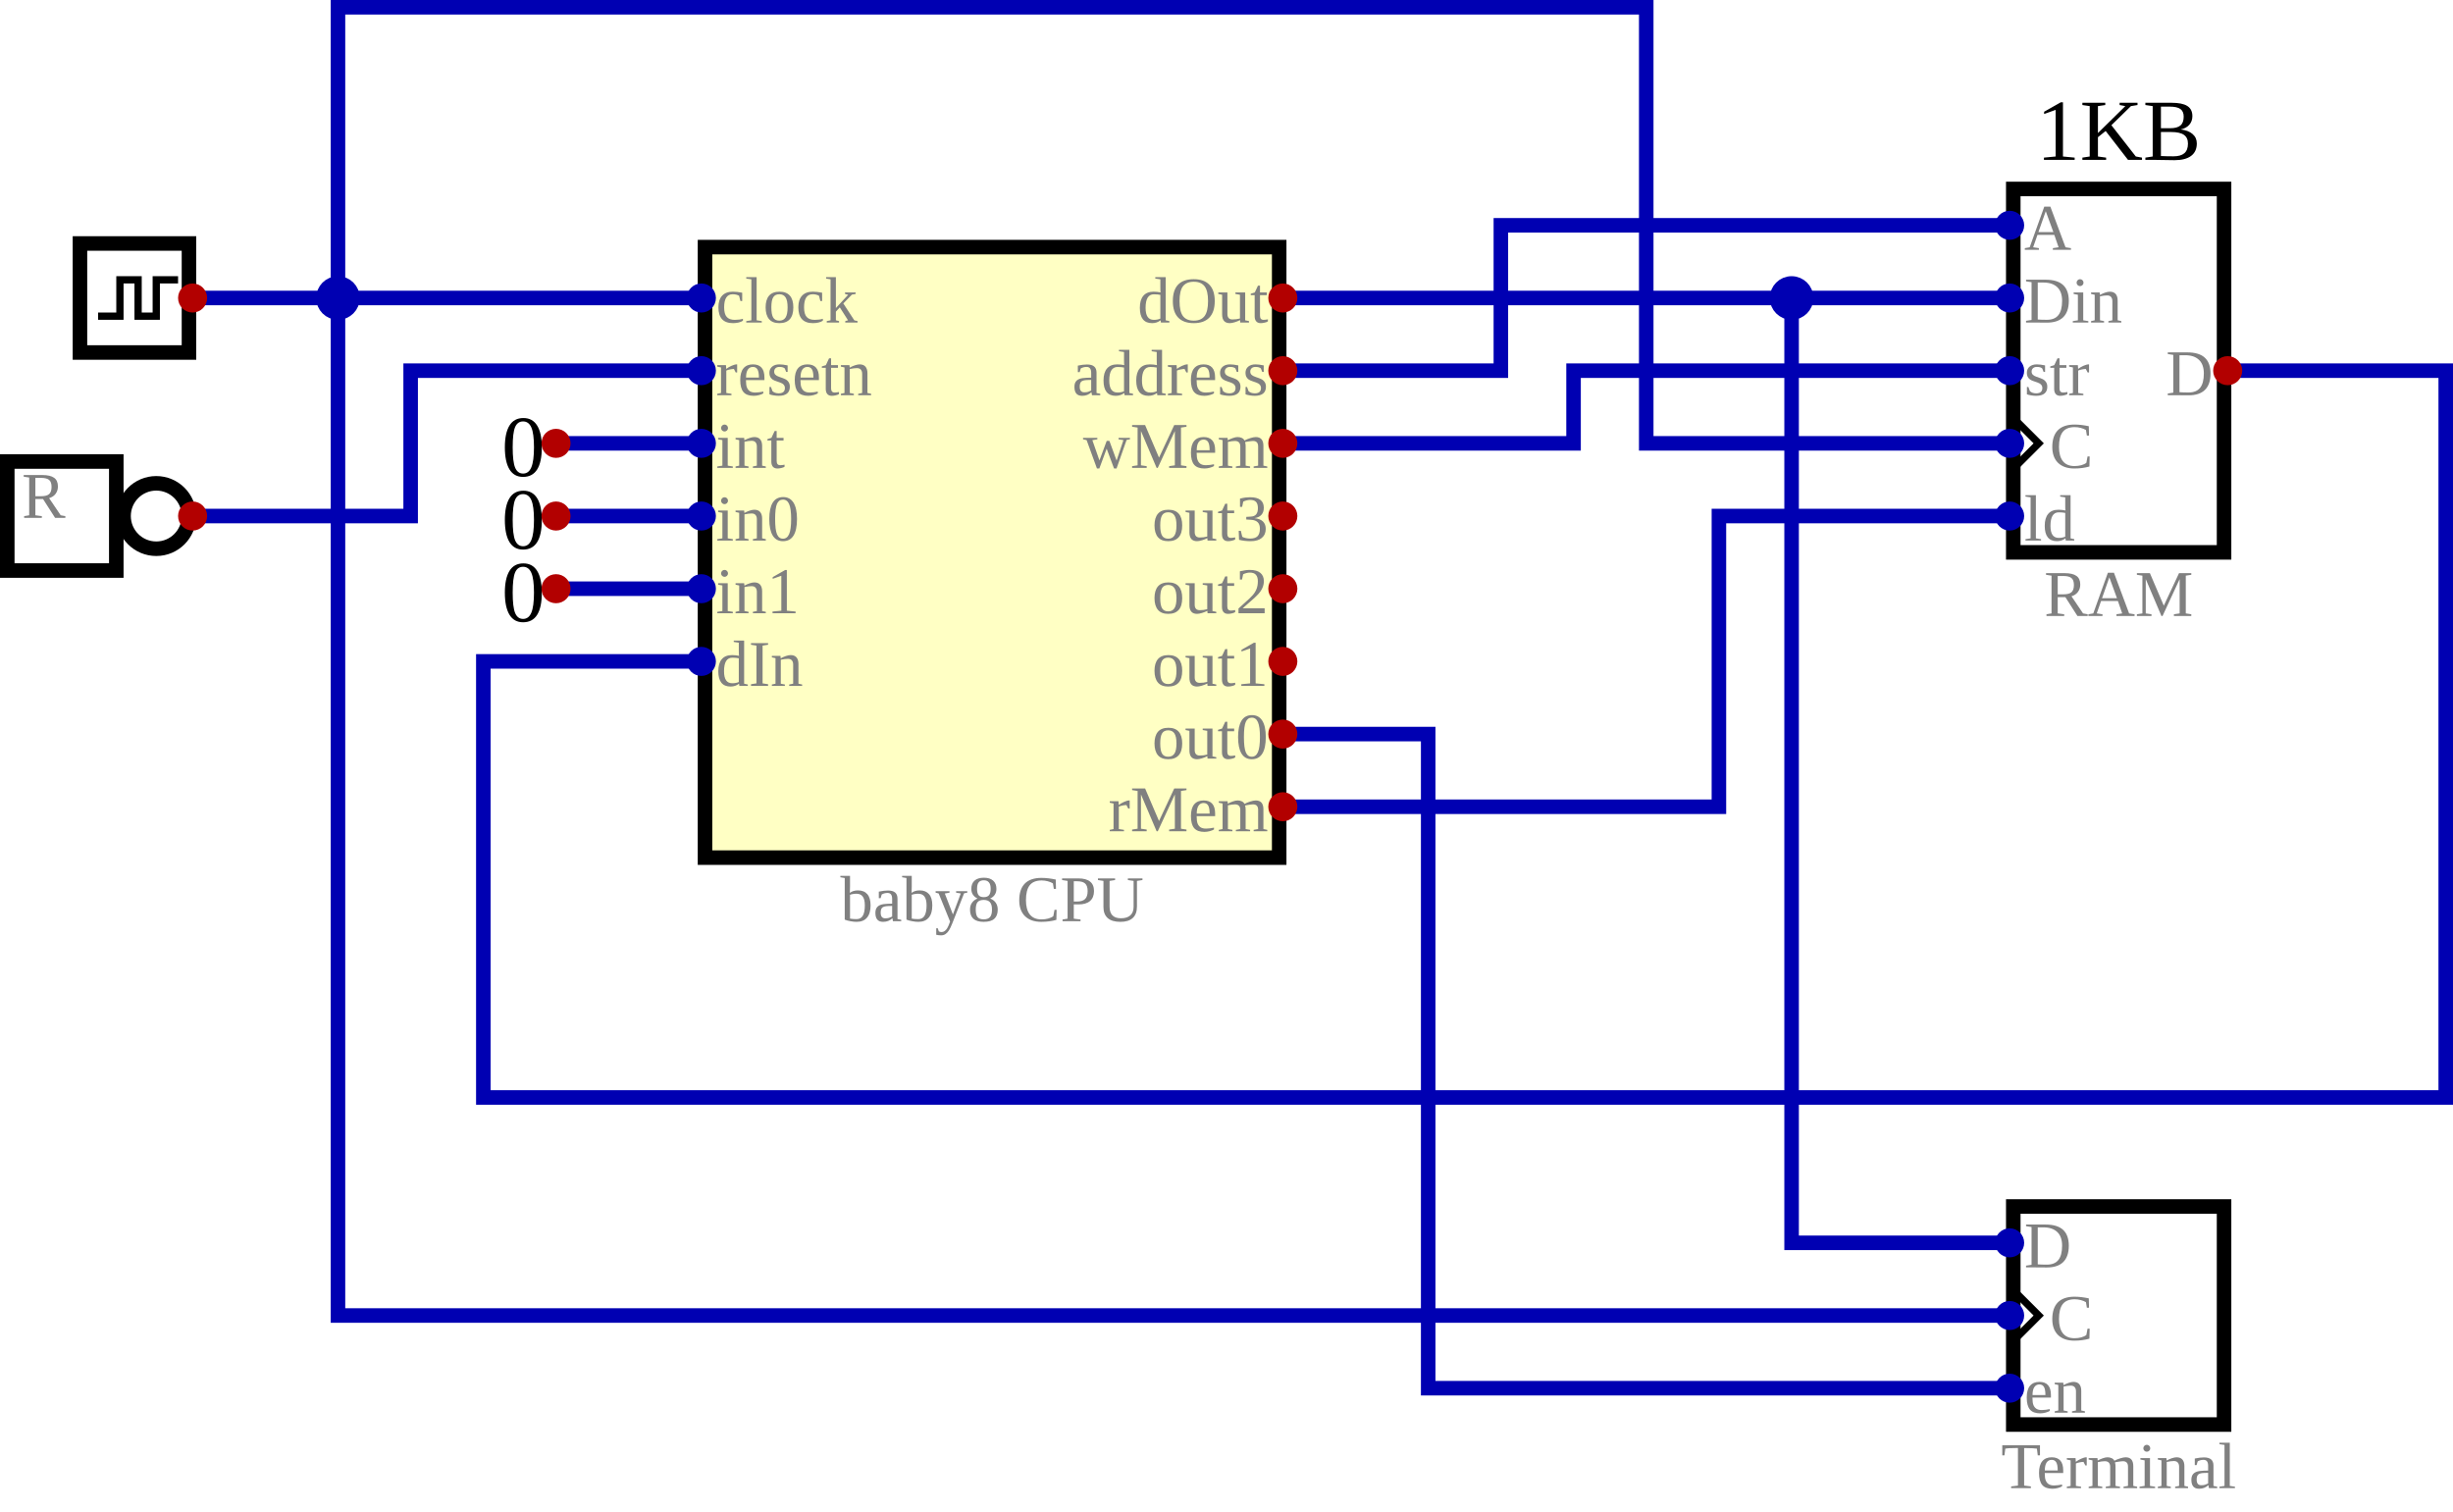
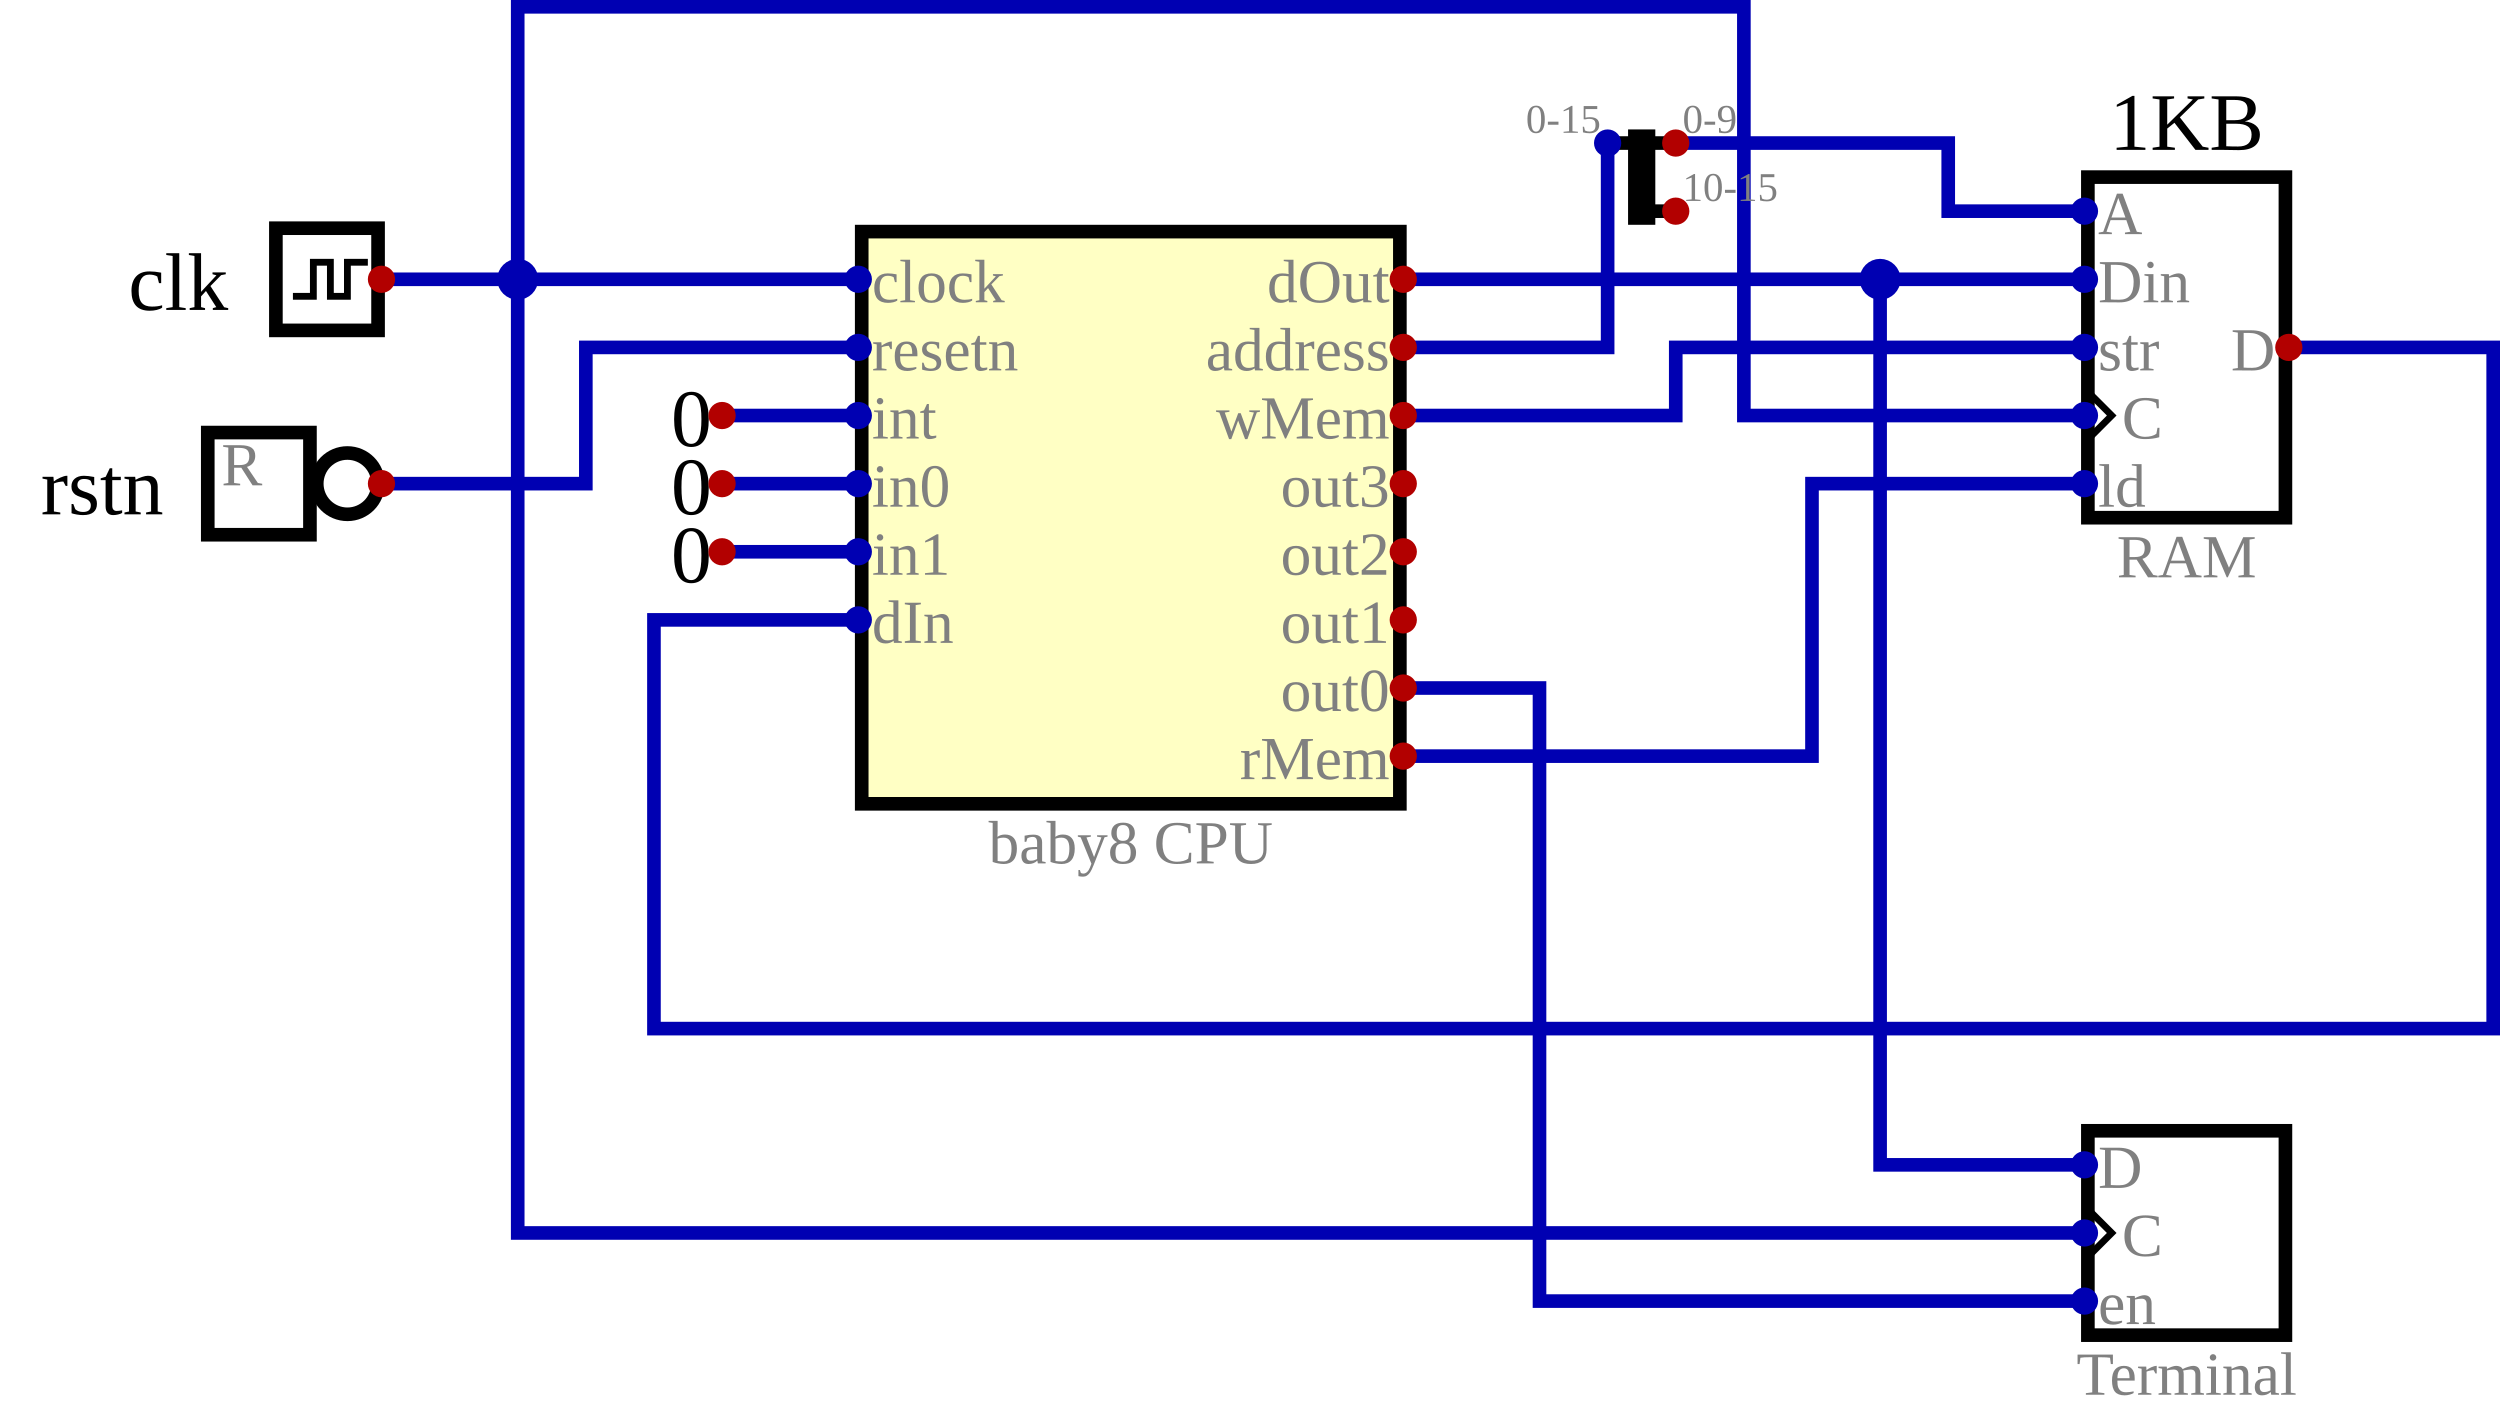
- <svg xmlns="http://www.w3.org/2000/svg" width="101.25mm" height="62.4mm" viewBox="387 198 675 416">
+ <svg xmlns="http://www.w3.org/2000/svg" width="110.1mm" height="62.4mm" viewBox="328 198 734 416">
  <g stroke-linecap="square">
    <path d="M 740,320 L 820,320 L 820,300 L 940,300" stroke="#0000b2" stroke-width="4.0" fill="none" />
    <path d="M 540,320 L 580,320" stroke="#0000b2" stroke-width="4.0" fill="none" />
    <path d="M 740,420 L 860,420 L 860,340 L 940,340" stroke="#0000b2" stroke-width="4.0" fill="none" />
    <path d="M 540,360 L 580,360" stroke="#0000b2" stroke-width="4.0" fill="none" />
    <path d="M 1000,300 L 1060,300 L 1060,500 L 520,500 L 520,380 L 580,380" stroke="#0000b2" stroke-width="4.0" fill="none" />
-     <path d="M 740,300 L 800,300 L 800,260 L 940,260" stroke="#0000b2" stroke-width="4.0" fill="none" />
+     <path d="M 740,300 L 800,300 L 800,240" stroke="#0000b2" stroke-width="4.0" fill="none" />
    <path d="M 740,400 L 780,400 L 780,580 L 940,580" stroke="#0000b2" stroke-width="4.0" fill="none" />
+     <path d="M 820,240 L 900,240 L 900,260 L 940,260" stroke="#0000b2" stroke-width="4.0" fill="none" />
    <path d="M 440,340 L 500,340 L 500,300 L 580,300" stroke="#0000b2" stroke-width="4.0" fill="none" />
    <path d="M 540,340 L 580,340" stroke="#0000b2" stroke-width="4.0" fill="none" />
    <path d="M 440,280 L 480,280 L 580,280" stroke="#0000b2" stroke-width="4.0" fill="none" />
    <path d="M 740,280 L 880,280 L 940,280" stroke="#0000b2" stroke-width="4.0" fill="none" />
    <path d="M 880,280 L 880,540 L 940,540" stroke="#0000b2" stroke-width="4.0" fill="none" />
    <path d="M 940,320 L 840,320 L 840,200 L 480,200 L 480,280 L 480,560 L 940,560" stroke="#0000b2" stroke-width="4.0" fill="none" />
+     <path d="M 800,240 L 810,240 L 820,240" stroke="#000000" stroke-width="4.0" fill="none" />
+     <path d="M 820,260 L 810,260" stroke="#000000" stroke-width="4.0" fill="none" />
    <g>
      <circle cx="480.0" cy="280.0" r="4.0" stroke="#0000b2" stroke-width="4.0" fill="#0000b2" />
      <circle cx="880.0" cy="280.0" r="4.0" stroke="#0000b2" stroke-width="4.0" fill="#0000b2" />
    </g>
    <g>
      <path d="M 941,250 L 999,250 L 999,350 L 941,350 Z" stroke="#000000" stroke-width="4.0" fill="none" />
      <text text-anchor="middle" x="970.0" y="242.0" fill="#000000" style="font-size:24px">1KB</text>
      <text text-anchor="start" x="944.0" y="266.75" fill="#808080" style="font-size:18px">A</text>
      <text text-anchor="start" x="944.0" y="286.75" fill="#808080" style="font-size:18px">Din</text>
      <text text-anchor="start" x="944.0" y="306.75" fill="#808080" style="font-size:18px">str</text>
      <path d="M 941,327 L 948,320 L 941,313" stroke="#000000" stroke-width="2.0" fill="none" />
      <text text-anchor="start" x="951.0" y="326.75" fill="#808080" style="font-size:18px">C</text>
      <text text-anchor="start" x="944.0" y="346.75" fill="#808080" style="font-size:18px">ld</text>
      <text text-anchor="end" x="996.0" y="306.75" fill="#808080" style="font-size:18px">D</text>
      <text text-anchor="middle" x="970.0" y="367.5" fill="#808080" style="font-size:18px">RAM</text>
      <circle cx="940.0" cy="260.0" r="2.0" stroke="#0000b2" stroke-width="4.0" fill="#0000b2" />
      <circle cx="940.0" cy="280.0" r="2.0" stroke="#0000b2" stroke-width="4.0" fill="#0000b2" />
      <circle cx="940.0" cy="300.0" r="2.0" stroke="#0000b2" stroke-width="4.0" fill="#0000b2" />
      <circle cx="940.0" cy="320.0" r="2.0" stroke="#0000b2" stroke-width="4.0" fill="#0000b2" />
      <circle cx="940.0" cy="340.0" r="2.0" stroke="#0000b2" stroke-width="4.0" fill="#0000b2" />
      <circle cx="1000.0" cy="300.0" r="2.0" stroke="#b20000" stroke-width="4.0" fill="#b20000" />
    </g>
    <g>
      <path d="M 581,266 L 739,266 L 739,434 L 581,434 Z" stroke="#ffffb4" stroke-width="0.0" fill="#ffffb4" fill-opacity="0.784" />
      <path d="M 581,266 L 739,266 L 739,434 L 581,434 Z" stroke="#000000" stroke-width="4.0" fill="none" />
      <text text-anchor="start" x="584.0" y="286.75" fill="#808080" style="font-size:18px">clock</text>
      <text text-anchor="start" x="584.0" y="306.75" fill="#808080" style="font-size:18px">resetn</text>
      <text text-anchor="start" x="584.0" y="326.75" fill="#808080" style="font-size:18px">int</text>
      <text text-anchor="start" x="584.0" y="346.75" fill="#808080" style="font-size:18px">in0</text>
      <text text-anchor="start" x="584.0" y="366.75" fill="#808080" style="font-size:18px">in1</text>
      <text text-anchor="start" x="584.0" y="386.75" fill="#808080" style="font-size:18px">dIn</text>
      <text text-anchor="end" x="736.0" y="286.75" fill="#808080" style="font-size:18px">dOut</text>
      <text text-anchor="end" x="736.0" y="306.75" fill="#808080" style="font-size:18px">address</text>
      <text text-anchor="end" x="736.0" y="326.75" fill="#808080" style="font-size:18px">wMem</text>
      <text text-anchor="end" x="736.0" y="346.75" fill="#808080" style="font-size:18px">out3</text>
      <text text-anchor="end" x="736.0" y="366.75" fill="#808080" style="font-size:18px">out2</text>
      <text text-anchor="end" x="736.0" y="386.75" fill="#808080" style="font-size:18px">out1</text>
      <text text-anchor="end" x="736.0" y="406.75" fill="#808080" style="font-size:18px">out0</text>
      <text text-anchor="end" x="736.0" y="426.75" fill="#808080" style="font-size:18px">rMem</text>
      <text text-anchor="middle" x="660.0" y="451.5" fill="#808080" style="font-size:18px">baby8 CPU</text>
      <circle cx="580.0" cy="280.0" r="2.0" stroke="#0000b2" stroke-width="4.0" fill="#0000b2" />
      <circle cx="580.0" cy="300.0" r="2.0" stroke="#0000b2" stroke-width="4.0" fill="#0000b2" />
      <circle cx="580.0" cy="320.0" r="2.0" stroke="#0000b2" stroke-width="4.0" fill="#0000b2" />
      <circle cx="580.0" cy="340.0" r="2.0" stroke="#0000b2" stroke-width="4.0" fill="#0000b2" />
      <circle cx="580.0" cy="360.0" r="2.0" stroke="#0000b2" stroke-width="4.0" fill="#0000b2" />
      <circle cx="580.0" cy="380.0" r="2.0" stroke="#0000b2" stroke-width="4.0" fill="#0000b2" />
      <circle cx="740.0" cy="280.0" r="2.0" stroke="#b20000" stroke-width="4.0" fill="#b20000" />
      <circle cx="740.0" cy="300.0" r="2.0" stroke="#b20000" stroke-width="4.0" fill="#b20000" />
      <circle cx="740.0" cy="320.0" r="2.0" stroke="#b20000" stroke-width="4.0" fill="#b20000" />
      <circle cx="740.0" cy="340.0" r="2.0" stroke="#b20000" stroke-width="4.0" fill="#b20000" />
      <circle cx="740.0" cy="360.0" r="2.0" stroke="#b20000" stroke-width="4.0" fill="#b20000" />
      <circle cx="740.0" cy="380.0" r="2.0" stroke="#b20000" stroke-width="4.0" fill="#b20000" />
      <circle cx="740.0" cy="400.0" r="2.0" stroke="#b20000" stroke-width="4.0" fill="#b20000" />
      <circle cx="740.0" cy="420.0" r="2.0" stroke="#b20000" stroke-width="4.0" fill="#b20000" />
    </g>
    <g>
      <path d="M 409,265 L 439,265 L 439,295 L 409,295 Z" stroke="#000000" stroke-width="4.0" fill="none" />
+       <text text-anchor="end" x="395.0" y="289.0" fill="#000000" style="font-size:24px">clk</text>
      <path d="M 415,285 L 420,285 L 420,275 L 425,275 L 425,285 L 430,285 L 430,275 L 435,275" stroke="#000000" stroke-width="2.0" fill="none" />
      <circle cx="440.0" cy="280.0" r="2.0" stroke="#b20000" stroke-width="4.0" fill="#b20000" />
    </g>
    <g>
      <circle cx="430.0" cy="340.0" r="9.0" stroke="#000000" stroke-width="4.0" fill="none" />
      <path d="M 389,325 L 419,325 L 419,355 L 389,355 Z" stroke="#000000" stroke-width="4.0" fill="none" />
      <text text-anchor="start" x="393.0" y="340.5" fill="#808080" style="font-size:18px">R</text>
+       <text text-anchor="end" x="376.0" y="349.0" fill="#000000" style="font-size:24px">rstn</text>
      <circle cx="440.0" cy="340.0" r="2.0" stroke="#b20000" stroke-width="4.0" fill="#b20000" />
    </g>
    <g>
      <path d="M 941,530 L 999,530 L 999,590 L 941,590 Z" stroke="#000000" stroke-width="4.0" fill="none" />
      <text text-anchor="start" x="944.0" y="546.75" fill="#808080" style="font-size:18px">D</text>
      <path d="M 941,567 L 948,560 L 941,553" stroke="#000000" stroke-width="2.0" fill="none" />
      <text text-anchor="start" x="951.0" y="566.75" fill="#808080" style="font-size:18px">C</text>
      <text text-anchor="start" x="944.0" y="586.75" fill="#808080" style="font-size:18px">en</text>
      <text text-anchor="middle" x="970.0" y="607.5" fill="#808080" style="font-size:18px">Terminal</text>
      <circle cx="940.0" cy="540.0" r="2.0" stroke="#0000b2" stroke-width="4.0" fill="#0000b2" />
      <circle cx="940.0" cy="560.0" r="2.0" stroke="#0000b2" stroke-width="4.0" fill="#0000b2" />
      <circle cx="940.0" cy="580.0" r="2.0" stroke="#0000b2" stroke-width="4.0" fill="#0000b2" />
    </g>
    <g>
      <text text-anchor="end" x="537.0" y="329.0" fill="#000000" style="font-size:24px">0</text>
      <circle cx="540.0" cy="320.0" r="2.0" stroke="#b20000" stroke-width="4.0" fill="#b20000" />
    </g>
    <g>
      <text text-anchor="end" x="537.0" y="349.0" fill="#000000" style="font-size:24px">0</text>
      <circle cx="540.0" cy="340.0" r="2.0" stroke="#b20000" stroke-width="4.0" fill="#b20000" />
    </g>
    <g>
      <text text-anchor="end" x="537.0" y="369.0" fill="#000000" style="font-size:24px">0</text>
      <circle cx="540.0" cy="360.0" r="2.0" stroke="#b20000" stroke-width="4.0" fill="#b20000" />
    </g>
+     <g>
+       <text text-anchor="end" x="798.0" y="237.0" fill="#808080" style="font-size:12px">0-15</text>
+       <text text-anchor="start" x="822.0" y="237.0" fill="#808080" style="font-size:12px">0-9</text>
+       <text text-anchor="start" x="822.0" y="257.0" fill="#808080" style="font-size:12px">10-15</text>
+       <path d="M 808,238 L 812,238 L 812,262 L 808,262 Z" stroke="#000000" stroke-width="4.0" fill="#000000" fill-opacity="1.0" />
+       <circle cx="800.0" cy="240.0" r="2.0" stroke="#0000b2" stroke-width="4.0" fill="#0000b2" />
+       <circle cx="820.0" cy="240.0" r="2.0" stroke="#b20000" stroke-width="4.0" fill="#b20000" />
+       <circle cx="820.0" cy="260.0" r="2.0" stroke="#b20000" stroke-width="4.0" fill="#b20000" />
+     </g>
  </g>
</svg>
